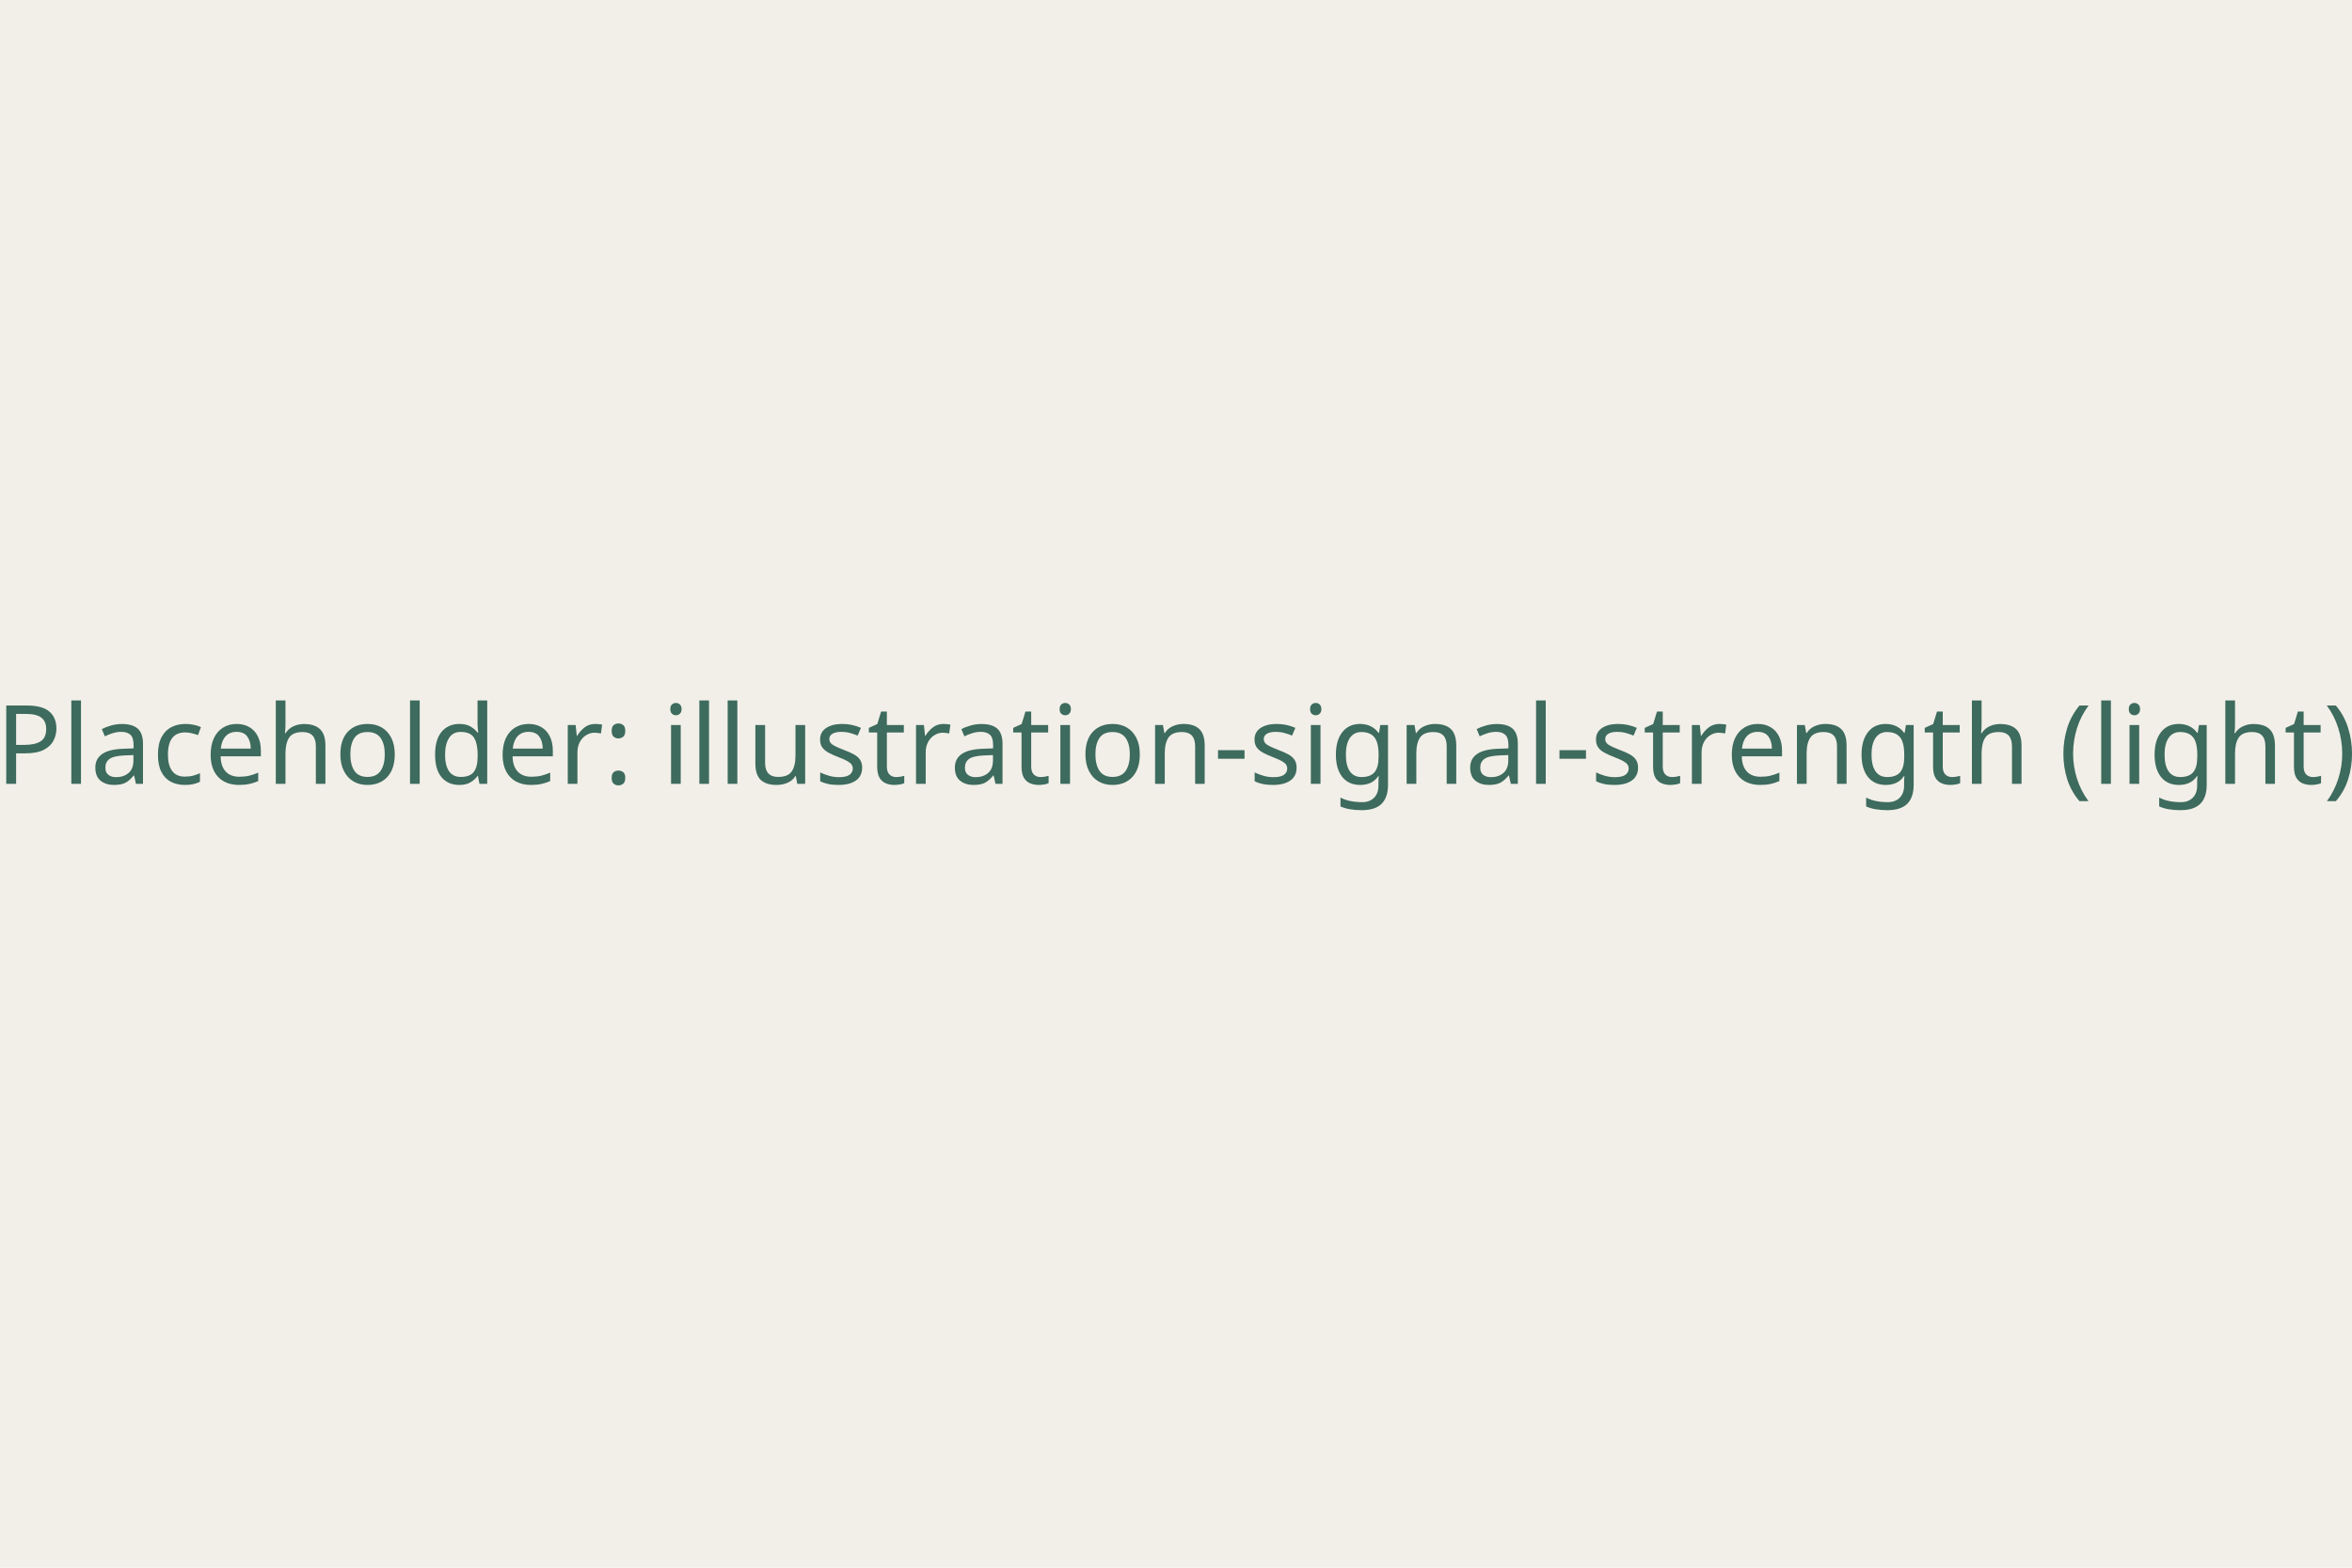
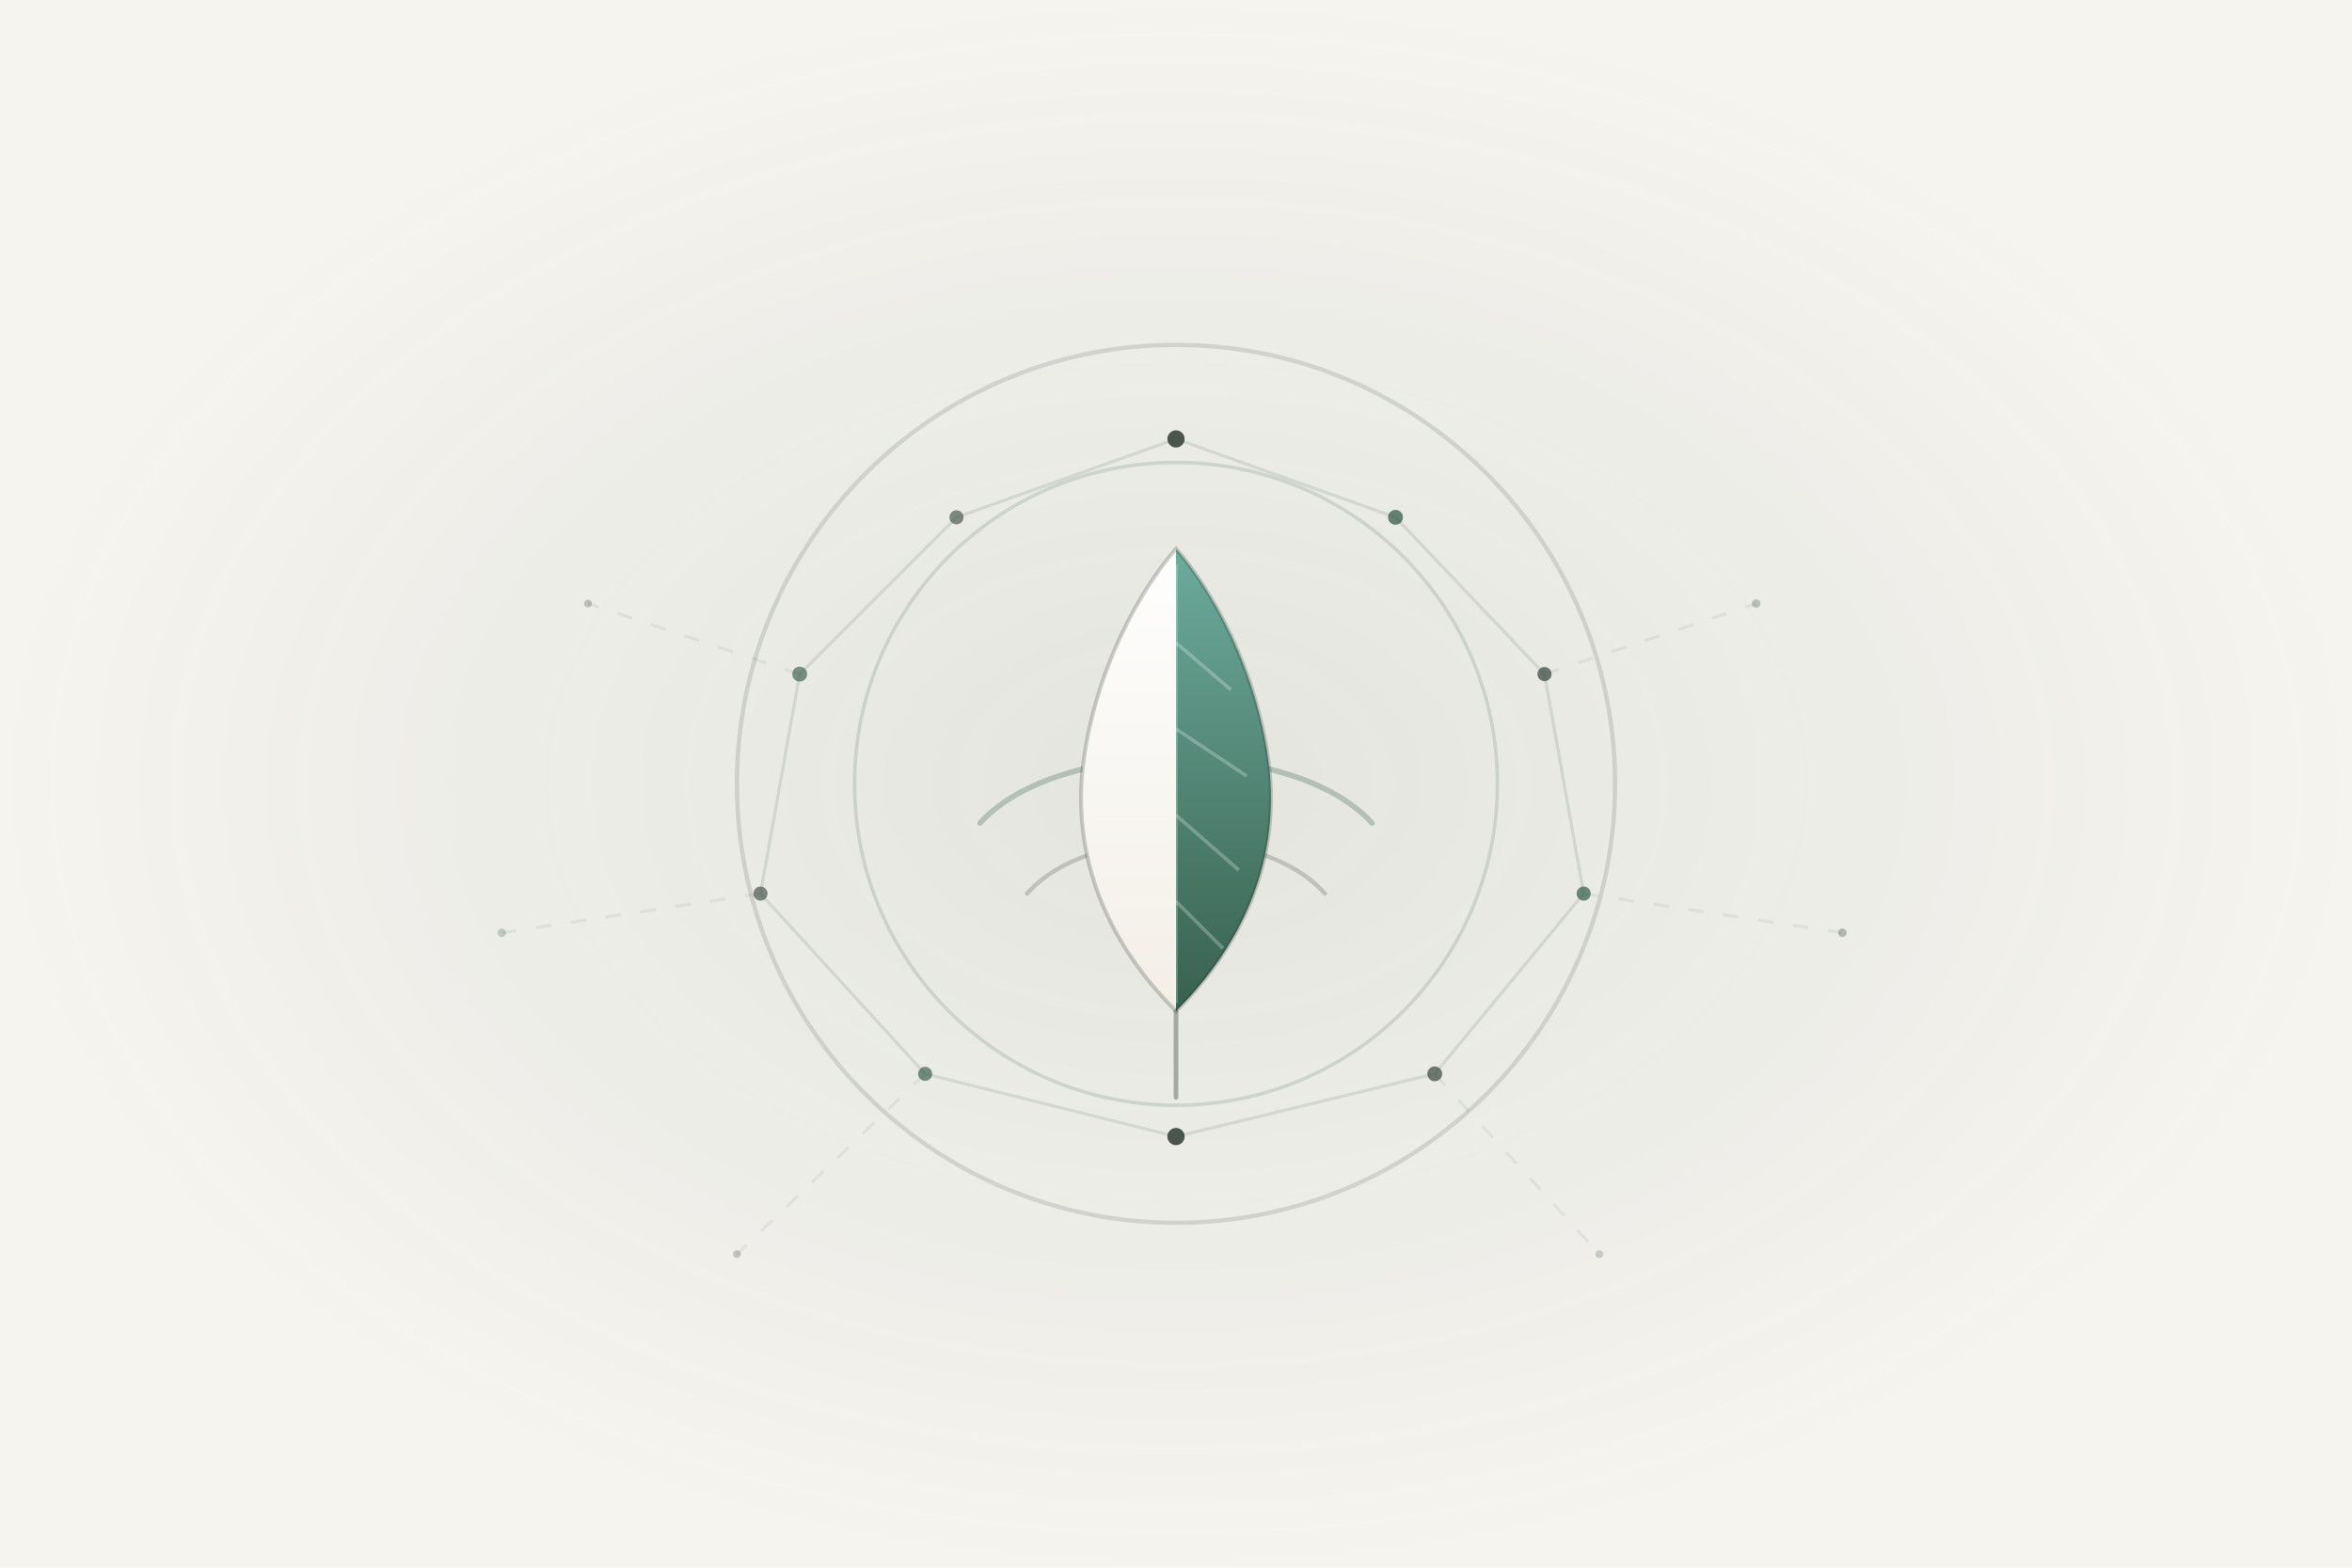
- <svg xmlns="http://www.w3.org/2000/svg" viewBox="0 0 600 400">
-   <rect width="600" height="400" fill="#F2EFE8" />
-   <text x="300" y="200" text-anchor="middle" fill="#3D6B5E" font-size="28" font-family="sans-serif">Placeholder: illustration-signal-strength (light)</text>
+ <svg xmlns="http://www.w3.org/2000/svg" viewBox="0 0 600 400" fill="none">
+   <defs>
+     <radialGradient id="ssGlow" cx="50%" cy="50%" r="50%">
+       <stop offset="0%" stop-color="#355B4A" stop-opacity="0.10" />
+       <stop offset="68%" stop-color="#355B4A" stop-opacity="0.035" />
+       <stop offset="100%" stop-color="#355B4A" stop-opacity="0" />
+     </radialGradient>
+     <linearGradient id="ssLeafIvory" x1="0" y1="0" x2="0" y2="1">
+       <stop offset="0%" stop-color="#FFFFFF" />
+       <stop offset="100%" stop-color="#F2EEE5" />
+     </linearGradient>
+     <linearGradient id="ssLeafTech" x1="0" y1="0" x2="0" y2="1">
+       <stop offset="0%" stop-color="#6FAF9F" />
+       <stop offset="100%" stop-color="#355B4A" />
+     </linearGradient>
+     <clipPath id="ssLeafShape">
+       <path d="M300 140         C288 154 278 176 276 198         C274 224 286 244 300 258         C314 244 326 224 324 198         C322 176 312 154 300 140Z" />
+     </clipPath>
+   </defs>
+   <rect width="600" height="400" fill="#F6F4EF" />
+   <rect width="600" height="400" fill="url(#ssGlow)" />
+   <circle cx="300" cy="200" r="112" stroke="#1E2B25" stroke-opacity="0.14" stroke-width="1.1" />
+   <circle cx="300" cy="200" r="82" stroke="#355B4A" stroke-opacity="0.16" stroke-width="0.9" />
+   <g>
+     <circle cx="300" cy="112" r="2.2" fill="#1E2B25" fill-opacity="0.78" />
+     <circle cx="356" cy="132" r="1.9" fill="#355B4A" fill-opacity="0.74" />
+     <circle cx="394" cy="172" r="1.8" fill="#1E2B25" fill-opacity="0.62" />
+     <circle cx="404" cy="228" r="1.8" fill="#355B4A" fill-opacity="0.70" />
+     <circle cx="366" cy="274" r="1.9" fill="#1E2B25" fill-opacity="0.60" />
+     <circle cx="300" cy="290" r="2.2" fill="#1E2B25" fill-opacity="0.78" />
+     <circle cx="236" cy="274" r="1.8" fill="#355B4A" fill-opacity="0.66" />
+     <circle cx="194" cy="228" r="1.8" fill="#1E2B25" fill-opacity="0.54" />
+     <circle cx="204" cy="172" r="1.9" fill="#355B4A" fill-opacity="0.64" />
+     <circle cx="244" cy="132" r="1.8" fill="#1E2B25" fill-opacity="0.52" />
+     <circle cx="448" cy="154" r="1.1" fill="#355B4A" fill-opacity="0.30" />
+     <circle cx="470" cy="238" r="1.1" fill="#1E2B25" fill-opacity="0.28" />
+     <circle cx="408" cy="320" r="1.0" fill="#355B4A" fill-opacity="0.24" />
+     <circle cx="188" cy="320" r="1.0" fill="#1E2B25" fill-opacity="0.22" />
+     <circle cx="128" cy="238" r="1.1" fill="#355B4A" fill-opacity="0.24" />
+     <circle cx="150" cy="154" r="1.0" fill="#1E2B25" fill-opacity="0.24" />
+   </g>
+   <g stroke="#355B4A" stroke-width="0.8" stroke-opacity="0.14">
+     <line x1="300" y1="112" x2="356" y2="132" />
+     <line x1="356" y1="132" x2="394" y2="172" />
+     <line x1="394" y1="172" x2="404" y2="228" />
+     <line x1="404" y1="228" x2="366" y2="274" />
+     <line x1="366" y1="274" x2="300" y2="290" />
+     <line x1="300" y1="290" x2="236" y2="274" />
+     <line x1="236" y1="274" x2="194" y2="228" />
+     <line x1="194" y1="228" x2="204" y2="172" />
+     <line x1="204" y1="172" x2="244" y2="132" />
+     <line x1="244" y1="132" x2="300" y2="112" />
+     <line x1="394" y1="172" x2="448" y2="154" stroke-dasharray="4 5" stroke-opacity="0.08" />
+     <line x1="404" y1="228" x2="470" y2="238" stroke-dasharray="4 5" stroke-opacity="0.08" />
+     <line x1="366" y1="274" x2="408" y2="320" stroke-dasharray="4 5" stroke-opacity="0.08" />
+     <line x1="236" y1="274" x2="188" y2="320" stroke-dasharray="4 5" stroke-opacity="0.08" />
+     <line x1="194" y1="228" x2="128" y2="238" stroke-dasharray="4 5" stroke-opacity="0.08" />
+     <line x1="204" y1="172" x2="150" y2="154" stroke-dasharray="4 5" stroke-opacity="0.08" />
+   </g>
+   <path d="M250 210 C270 188 330 188 350 210" stroke="#355B4A" stroke-opacity="0.28" stroke-width="1.4" stroke-linecap="round" />
+   <path d="M262 228 C278 210 322 210 338 228" stroke="#1E2B25" stroke-opacity="0.20" stroke-width="1.1" stroke-linecap="round" />
+   <g clip-path="url(#ssLeafShape)">
+     <rect x="270" y="134" width="30" height="132" fill="url(#ssLeafIvory)" />
+     <rect x="300" y="134" width="30" height="132" fill="url(#ssLeafTech)" />
+     <g stroke="#F7FFFB" stroke-opacity="0.26" stroke-width="0.9">
+       <path d="M300 256 L300 144" />
+       <path d="M300 164 L314 176" />
+       <path d="M300 186 L318 198" />
+       <path d="M300 208 L316 222" />
+       <path d="M300 230 L312 242" />
+     </g>
+   </g>
+   <path d="M300 140     C288 154 278 176 276 198     C274 224 286 244 300 258     C314 244 326 224 324 198     C322 176 312 154 300 140Z" stroke="#1E2B25" stroke-opacity="0.22" stroke-width="1" />
+   <path d="M300 258 L300 280" stroke="#1E2B25" stroke-opacity="0.34" stroke-width="1.2" stroke-linecap="round" />
</svg>
